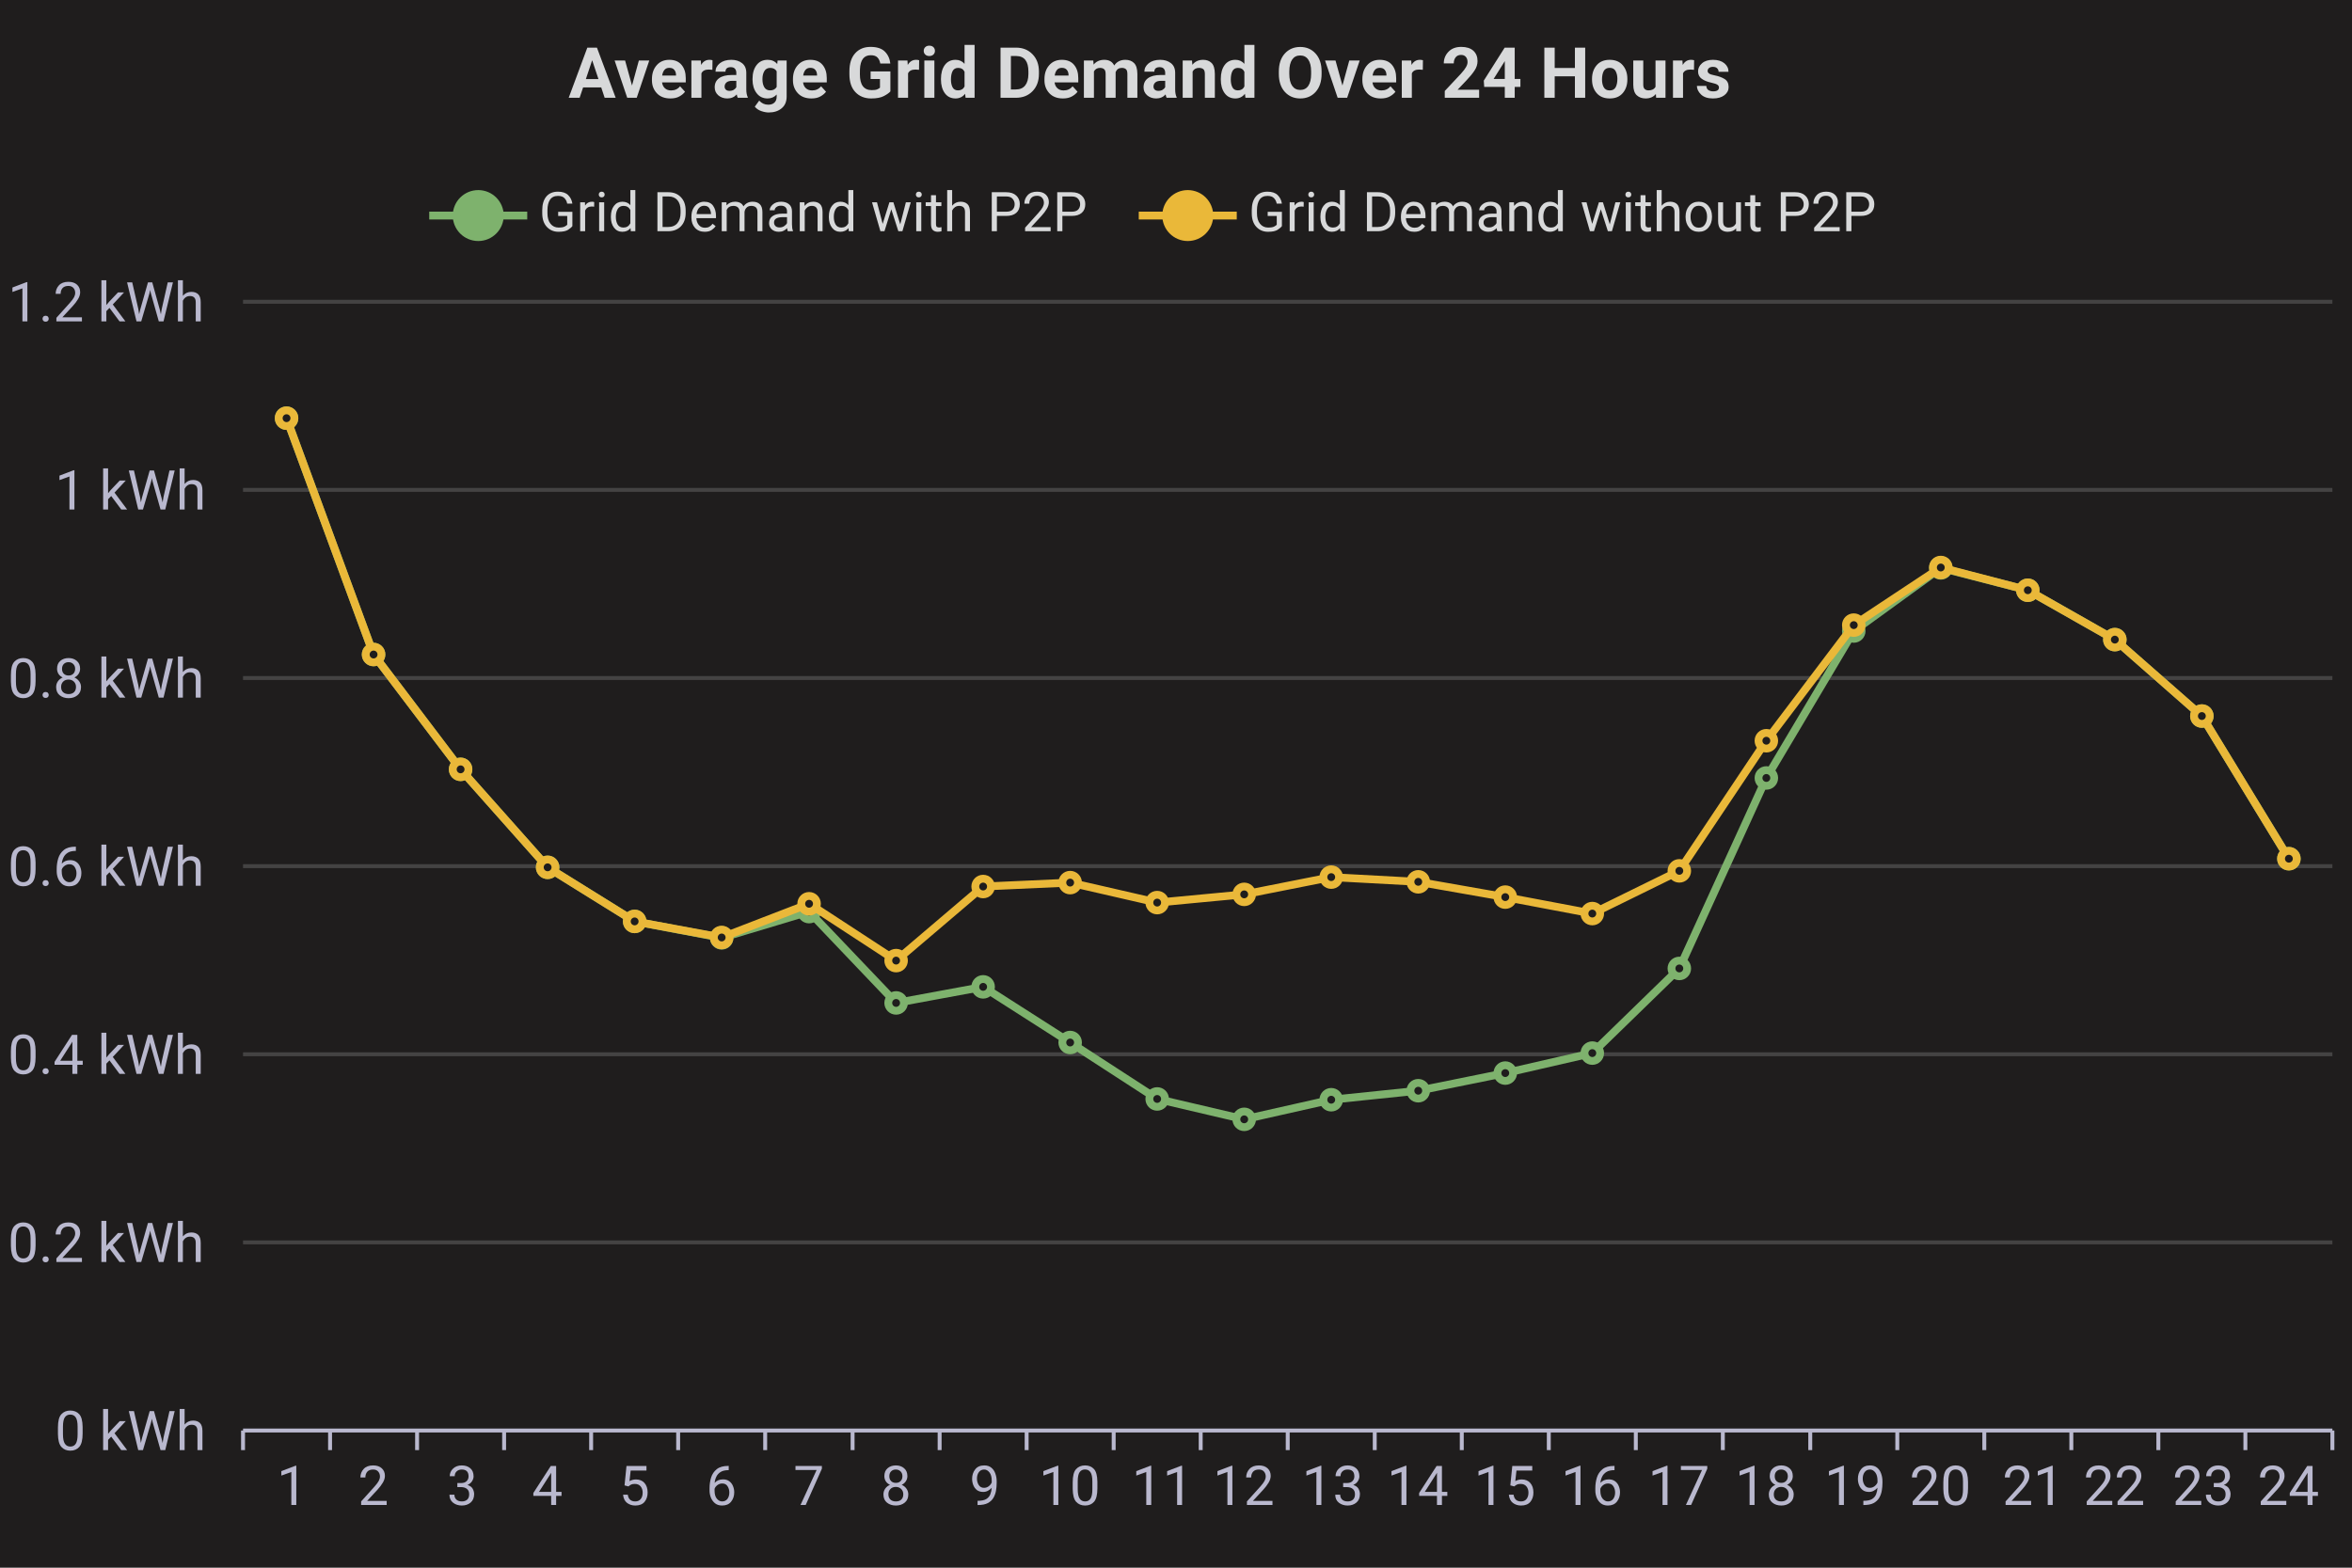
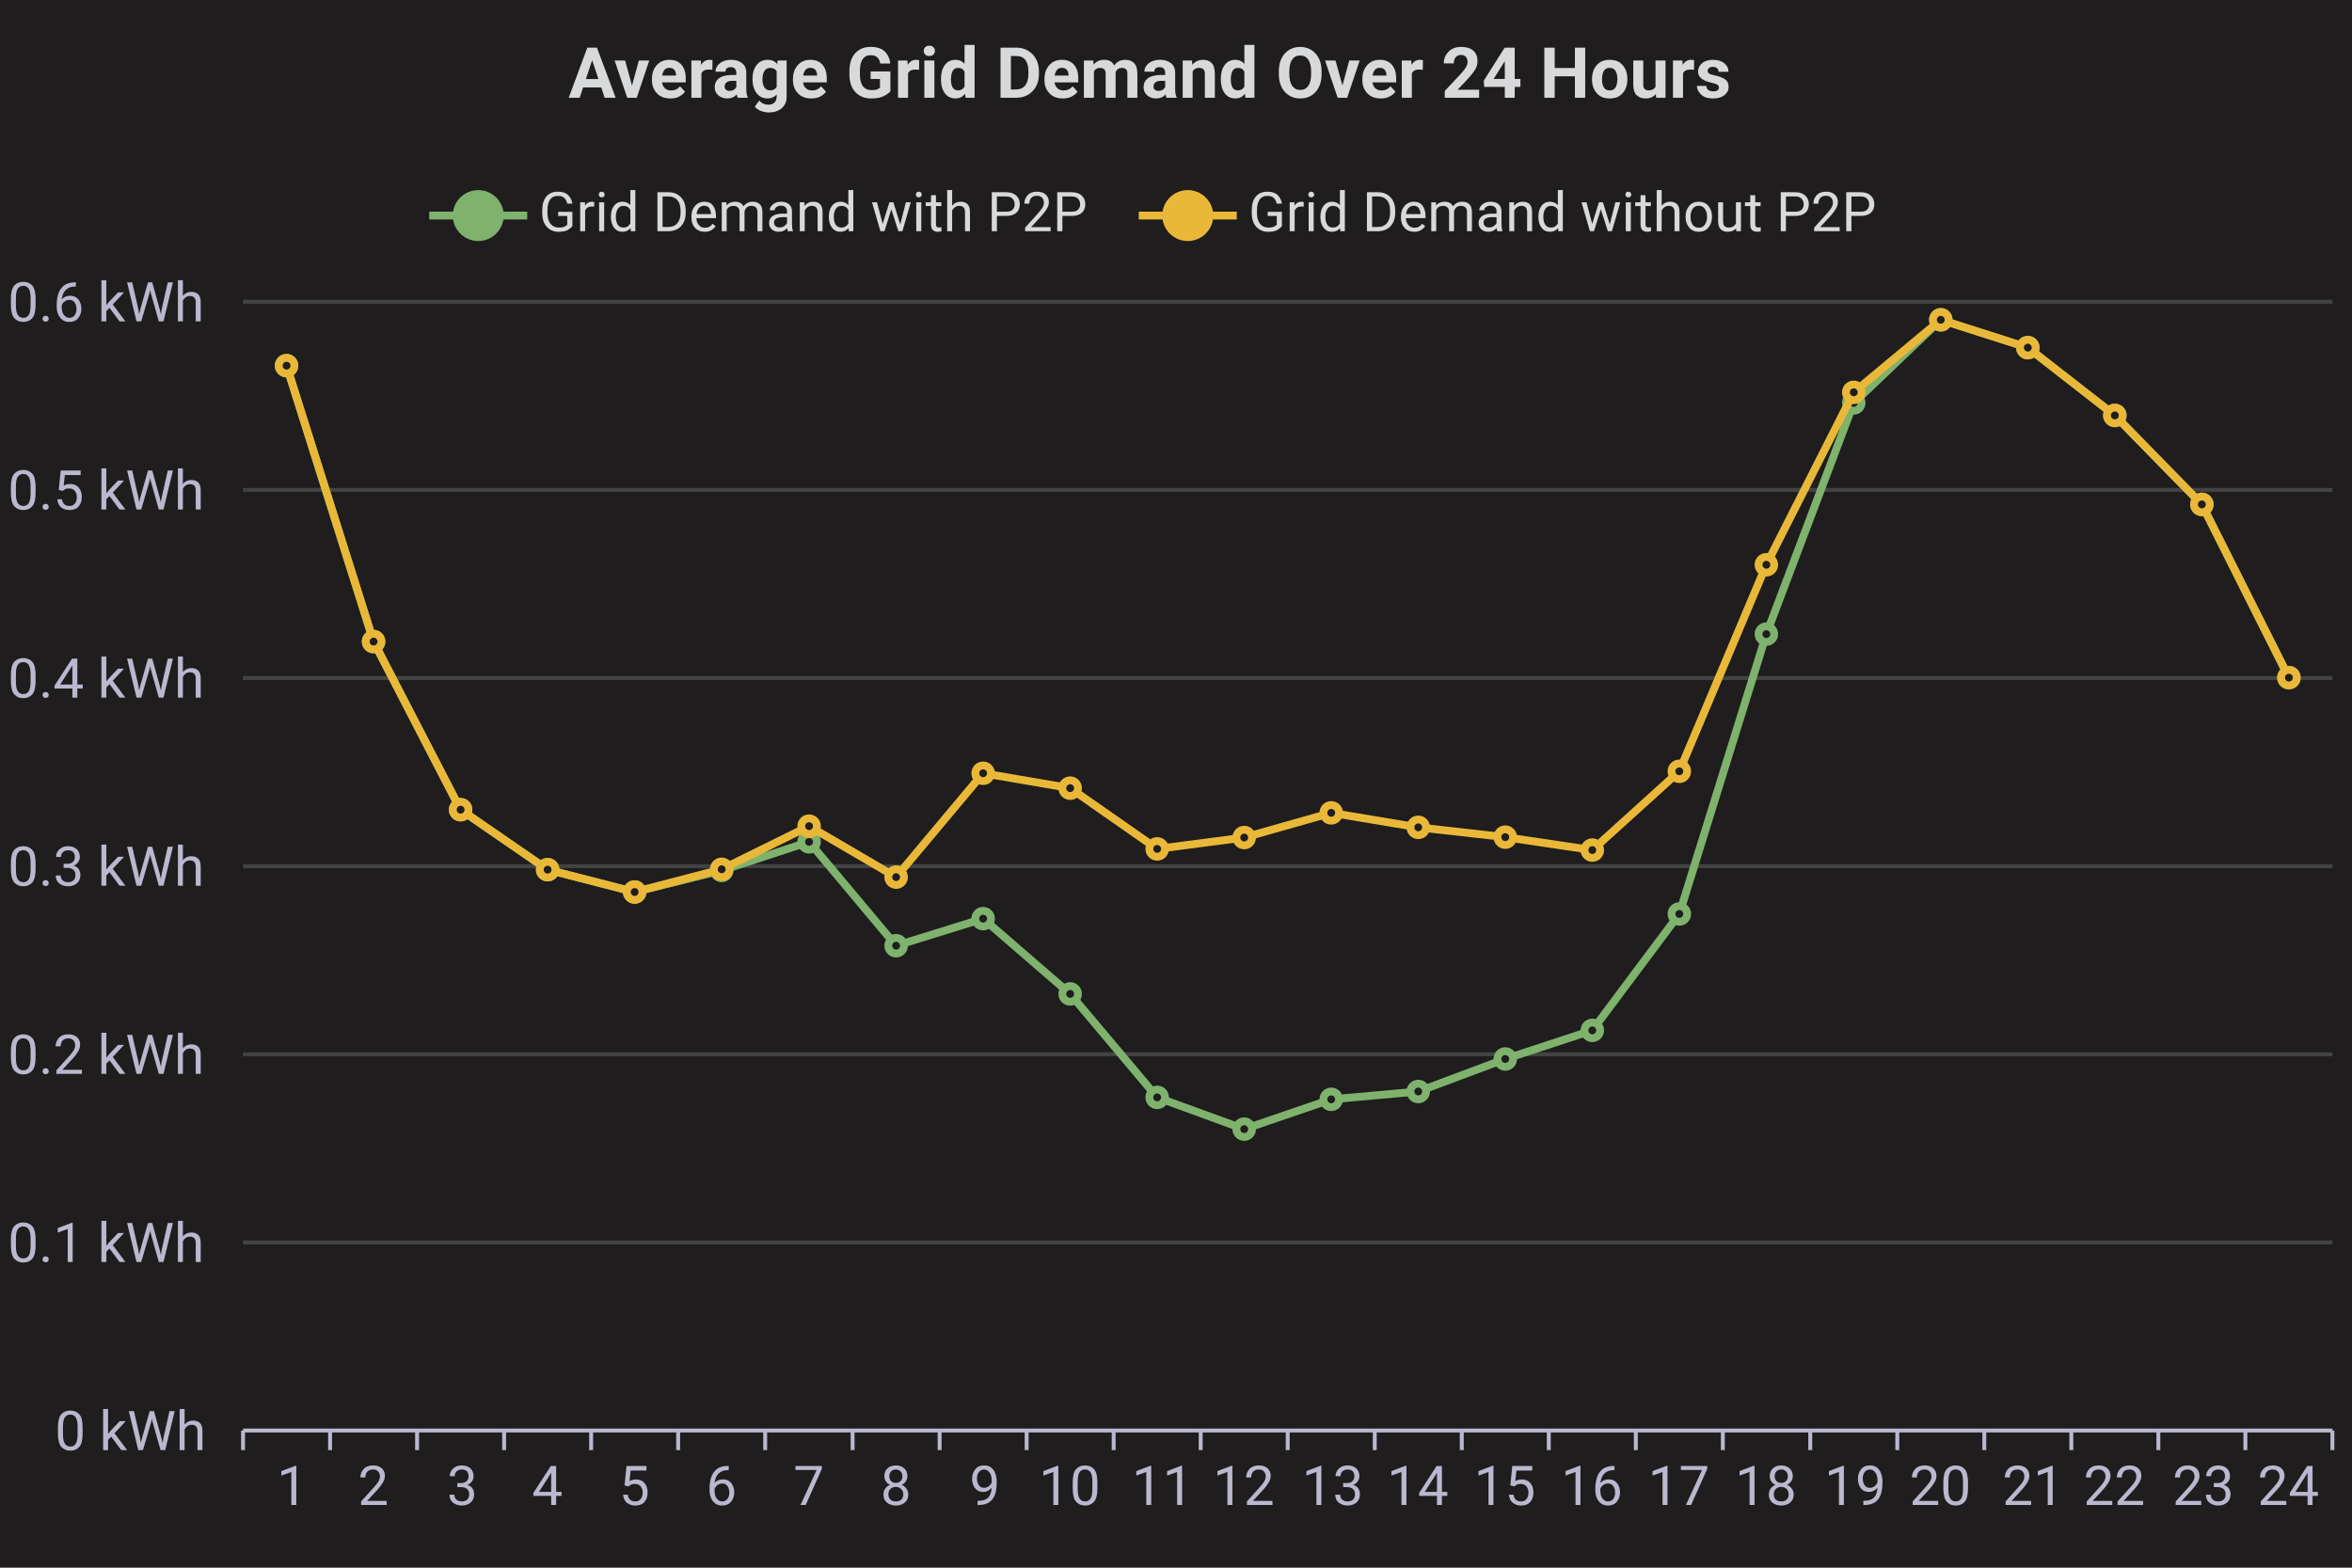
<svg xmlns="http://www.w3.org/2000/svg" width="600" height="400" viewBox="0 0 600 400">
  <rect x="0" y="0" width="600" height="400" fill="#1F1D1D" />
  <text font-size="18" x="145" y="5" dy="15" font-weight="bold" dominant-baseline="middle" font-family="Roboto" fill="#D8D9DA">
Average Grid Demand Over 24 Hours
</text>
  <g>
    <line stroke-width="2" x1="109.5" y1="55" x2="134.5" y2="55" stroke="#7EB26D" />
    <circle cx="122" cy="55" r="5.5" stroke-width="2" stroke="#7EB26D" fill="#7EB26D" />
    <text font-size="14" x="137.5" y="59" font-family="Roboto" fill="#D8D9DA">
Grid Demand with P2P
</text>
  </g>
  <g>
    <line stroke-width="2" x1="290.5" y1="55" x2="315.5" y2="55" stroke="#EAB839" />
    <circle cx="303" cy="55" r="5.5" stroke-width="2" stroke="#EAB839" fill="#EAB839" />
    <text font-size="14" x="318.5" y="59" font-family="Roboto" fill="#D8D9DA">
Grid Demand without P2P
</text>
  </g>
  <g stroke="#444343">
    <line stroke-width="1" x1="62" y1="77" x2="595" y2="77" />
    <line stroke-width="1" x1="62" y1="125" x2="595" y2="125" />
    <line stroke-width="1" x1="62" y1="173" x2="595" y2="173" />
    <line stroke-width="1" x1="62" y1="221" x2="595" y2="221" />
    <line stroke-width="1" x1="62" y1="269" x2="595" y2="269" />
    <line stroke-width="1" x1="62" y1="317" x2="595" y2="317" />
  </g>
  <g>
    <text font-size="14" x="2" y="82" font-family="Roboto" fill="#B9B8CE">
- 1.2 kWh
- </text>
-     <text font-size="14" x="14" y="130" font-family="Roboto" fill="#B9B8CE">
- 1 kWh
+ 0.6 kWh
+ </text>
+     <text font-size="14" x="2" y="130" font-family="Roboto" fill="#B9B8CE">
+ 0.5 kWh
</text>
    <text font-size="14" x="2" y="178" font-family="Roboto" fill="#B9B8CE">
- 0.8 kWh
+ 0.4 kWh
</text>
    <text font-size="14" x="2" y="226" font-family="Roboto" fill="#B9B8CE">
- 0.6 kWh
+ 0.3 kWh
</text>
    <text font-size="14" x="2" y="274" font-family="Roboto" fill="#B9B8CE">
- 0.4 kWh
+ 0.2 kWh
</text>
    <text font-size="14" x="2" y="322" font-family="Roboto" fill="#B9B8CE">
- 0.2 kWh
+ 0.1 kWh
</text>
    <text font-size="14" x="14" y="370" font-family="Roboto" fill="#B9B8CE">
0 kWh
</text>
  </g>
  <g>
    <g stroke="#B9B8CE">
      <line stroke-width="1" x1="62" y1="365" x2="595" y2="365" />
      <line stroke-width="1" x1="62" y1="365" x2="62" y2="370" />
      <line stroke-width="1" x1="84.2" y1="365" x2="84.2" y2="370" />
      <line stroke-width="1" x1="106.4" y1="365" x2="106.4" y2="370" />
      <line stroke-width="1" x1="128.6" y1="365" x2="128.6" y2="370" />
      <line stroke-width="1" x1="150.8" y1="365" x2="150.8" y2="370" />
      <line stroke-width="1" x1="173" y1="365" x2="173" y2="370" />
      <line stroke-width="1" x1="195.2" y1="365" x2="195.2" y2="370" />
      <line stroke-width="1" x1="217.5" y1="365" x2="217.5" y2="370" />
      <line stroke-width="1" x1="239.7" y1="365" x2="239.7" y2="370" />
      <line stroke-width="1" x1="261.9" y1="365" x2="261.9" y2="370" />
      <line stroke-width="1" x1="284.1" y1="365" x2="284.1" y2="370" />
      <line stroke-width="1" x1="306.3" y1="365" x2="306.3" y2="370" />
      <line stroke-width="1" x1="328.5" y1="365" x2="328.5" y2="370" />
      <line stroke-width="1" x1="350.7" y1="365" x2="350.7" y2="370" />
      <line stroke-width="1" x1="372.9" y1="365" x2="372.9" y2="370" />
      <line stroke-width="1" x1="395.1" y1="365" x2="395.1" y2="370" />
      <line stroke-width="1" x1="417.3" y1="365" x2="417.3" y2="370" />
      <line stroke-width="1" x1="439.5" y1="365" x2="439.5" y2="370" />
      <line stroke-width="1" x1="461.8" y1="365" x2="461.8" y2="370" />
      <line stroke-width="1" x1="484" y1="365" x2="484" y2="370" />
      <line stroke-width="1" x1="506.2" y1="365" x2="506.2" y2="370" />
      <line stroke-width="1" x1="528.4" y1="365" x2="528.4" y2="370" />
      <line stroke-width="1" x1="550.6" y1="365" x2="550.6" y2="370" />
      <line stroke-width="1" x1="572.8" y1="365" x2="572.8" y2="370" />
      <line stroke-width="1" x1="595" y1="365" x2="595" y2="370" />
    </g>
    <text font-size="14" x="70.6" y="384" font-family="Roboto" fill="#B9B8CE">
1
</text>
    <text font-size="14" x="91.3" y="384" font-family="Roboto" fill="#B9B8CE">
2
</text>
    <text font-size="14" x="114" y="384" font-family="Roboto" fill="#B9B8CE">
3
</text>
    <text font-size="14" x="135.7" y="384" font-family="Roboto" fill="#B9B8CE">
4
</text>
    <text font-size="14" x="157.9" y="384" font-family="Roboto" fill="#B9B8CE">
5
</text>
    <text font-size="14" x="180.1" y="384" font-family="Roboto" fill="#B9B8CE">
6
</text>
    <text font-size="14" x="202.4" y="384" font-family="Roboto" fill="#B9B8CE">
7
</text>
    <text font-size="14" x="224.6" y="384" font-family="Roboto" fill="#B9B8CE">
8
</text>
    <text font-size="14" x="247.3" y="384" font-family="Roboto" fill="#B9B8CE">
9
</text>
    <text font-size="14" x="265" y="384" font-family="Roboto" fill="#B9B8CE">
10
</text>
    <text font-size="14" x="288.7" y="384" font-family="Roboto" fill="#B9B8CE">
11
</text>
    <text font-size="14" x="309.4" y="384" font-family="Roboto" fill="#B9B8CE">
12
</text>
    <text font-size="14" x="332.1" y="384" font-family="Roboto" fill="#B9B8CE">
13
</text>
    <text font-size="14" x="353.8" y="384" font-family="Roboto" fill="#B9B8CE">
14
</text>
    <text font-size="14" x="376" y="384" font-family="Roboto" fill="#B9B8CE">
15
</text>
    <text font-size="14" x="398.2" y="384" font-family="Roboto" fill="#B9B8CE">
16
</text>
    <text font-size="14" x="420.4" y="384" font-family="Roboto" fill="#B9B8CE">
17
</text>
    <text font-size="14" x="442.6" y="384" font-family="Roboto" fill="#B9B8CE">
18
</text>
    <text font-size="14" x="465.4" y="384" font-family="Roboto" fill="#B9B8CE">
19
</text>
    <text font-size="14" x="487.1" y="384" font-family="Roboto" fill="#B9B8CE">
20
</text>
    <text font-size="14" x="510.8" y="384" font-family="Roboto" fill="#B9B8CE">
21
</text>
    <text font-size="14" x="531.5" y="384" font-family="Roboto" fill="#B9B8CE">
22
</text>
    <text font-size="14" x="554.2" y="384" font-family="Roboto" fill="#B9B8CE">
23
</text>
    <text font-size="14" x="575.9" y="384" font-family="Roboto" fill="#B9B8CE">
24
</text>
  </g>
  <g>
-     <path d="M 73.1 106.7 L 95.3 167 L 117.5 196.3 L 139.7 221.3 L 161.9 235.1 L 184.1 239.3 L 206.4 232.6 L 228.6 255.9 L 250.8 251.8 L 273 266 L 295.2 280.4 L 317.4 285.6 L 339.6 280.6 L 361.8 278.3 L 384 273.8 L 406.2 268.7 L 428.4 247.1 L 450.6 198.5 L 472.9 161 L 495.1 144.9 L 517.3 150.6 L 539.5 163.2 L 561.7 182.7 L 583.9 219.1" stroke-width="2" fill="none" stroke="#7EB26D" />
-     <circle cx="73.1" cy="106.7" r="2" stroke-width="2" stroke="#7EB26D" fill="#1F1D1D" />
-     <circle cx="95.3" cy="167" r="2" stroke-width="2" stroke="#7EB26D" fill="#1F1D1D" />
-     <circle cx="117.5" cy="196.3" r="2" stroke-width="2" stroke="#7EB26D" fill="#1F1D1D" />
-     <circle cx="139.7" cy="221.3" r="2" stroke-width="2" stroke="#7EB26D" fill="#1F1D1D" />
-     <circle cx="161.9" cy="235.1" r="2" stroke-width="2" stroke="#7EB26D" fill="#1F1D1D" />
-     <circle cx="184.1" cy="239.3" r="2" stroke-width="2" stroke="#7EB26D" fill="#1F1D1D" />
-     <circle cx="206.4" cy="232.6" r="2" stroke-width="2" stroke="#7EB26D" fill="#1F1D1D" />
-     <circle cx="228.6" cy="255.9" r="2" stroke-width="2" stroke="#7EB26D" fill="#1F1D1D" />
-     <circle cx="250.8" cy="251.8" r="2" stroke-width="2" stroke="#7EB26D" fill="#1F1D1D" />
-     <circle cx="273" cy="266" r="2" stroke-width="2" stroke="#7EB26D" fill="#1F1D1D" />
-     <circle cx="295.2" cy="280.4" r="2" stroke-width="2" stroke="#7EB26D" fill="#1F1D1D" />
-     <circle cx="317.4" cy="285.6" r="2" stroke-width="2" stroke="#7EB26D" fill="#1F1D1D" />
-     <circle cx="339.6" cy="280.6" r="2" stroke-width="2" stroke="#7EB26D" fill="#1F1D1D" />
-     <circle cx="361.8" cy="278.3" r="2" stroke-width="2" stroke="#7EB26D" fill="#1F1D1D" />
-     <circle cx="384" cy="273.8" r="2" stroke-width="2" stroke="#7EB26D" fill="#1F1D1D" />
-     <circle cx="406.2" cy="268.7" r="2" stroke-width="2" stroke="#7EB26D" fill="#1F1D1D" />
-     <circle cx="428.4" cy="247.1" r="2" stroke-width="2" stroke="#7EB26D" fill="#1F1D1D" />
-     <circle cx="450.6" cy="198.5" r="2" stroke-width="2" stroke="#7EB26D" fill="#1F1D1D" />
-     <circle cx="472.9" cy="161" r="2" stroke-width="2" stroke="#7EB26D" fill="#1F1D1D" />
-     <circle cx="495.1" cy="144.9" r="2" stroke-width="2" stroke="#7EB26D" fill="#1F1D1D" />
-     <circle cx="517.3" cy="150.6" r="2" stroke-width="2" stroke="#7EB26D" fill="#1F1D1D" />
-     <circle cx="539.5" cy="163.2" r="2" stroke-width="2" stroke="#7EB26D" fill="#1F1D1D" />
-     <circle cx="561.7" cy="182.7" r="2" stroke-width="2" stroke="#7EB26D" fill="#1F1D1D" />
-     <circle cx="583.9" cy="219.1" r="2" stroke-width="2" stroke="#7EB26D" fill="#1F1D1D" />
-   </g>
-   <g>
-     <path d="M 73.1 106.7 L 95.3 167 L 117.5 196.3 L 139.7 221.3 L 161.9 235.1 L 184.1 239.2 L 206.4 230.6 L 228.6 245.1 L 250.8 226.2 L 273 225.2 L 295.2 230.3 L 317.4 228.2 L 339.6 223.8 L 361.8 225 L 384 228.9 L 406.2 233.1 L 428.4 222.2 L 450.6 189 L 472.9 159.5 L 495.1 144.8 L 517.3 150.6 L 539.5 163.2 L 561.7 182.7 L 583.9 219.1" stroke-width="2" fill="none" stroke="#EAB839" />
-     <circle cx="73.1" cy="106.7" r="2" stroke-width="2" stroke="#EAB839" fill="#1F1D1D" />
-     <circle cx="95.3" cy="167" r="2" stroke-width="2" stroke="#EAB839" fill="#1F1D1D" />
-     <circle cx="117.5" cy="196.3" r="2" stroke-width="2" stroke="#EAB839" fill="#1F1D1D" />
-     <circle cx="139.7" cy="221.3" r="2" stroke-width="2" stroke="#EAB839" fill="#1F1D1D" />
-     <circle cx="161.9" cy="235.1" r="2" stroke-width="2" stroke="#EAB839" fill="#1F1D1D" />
-     <circle cx="184.1" cy="239.2" r="2" stroke-width="2" stroke="#EAB839" fill="#1F1D1D" />
-     <circle cx="206.4" cy="230.6" r="2" stroke-width="2" stroke="#EAB839" fill="#1F1D1D" />
-     <circle cx="228.6" cy="245.1" r="2" stroke-width="2" stroke="#EAB839" fill="#1F1D1D" />
-     <circle cx="250.8" cy="226.2" r="2" stroke-width="2" stroke="#EAB839" fill="#1F1D1D" />
-     <circle cx="273" cy="225.2" r="2" stroke-width="2" stroke="#EAB839" fill="#1F1D1D" />
-     <circle cx="295.2" cy="230.3" r="2" stroke-width="2" stroke="#EAB839" fill="#1F1D1D" />
-     <circle cx="317.4" cy="228.2" r="2" stroke-width="2" stroke="#EAB839" fill="#1F1D1D" />
-     <circle cx="339.6" cy="223.8" r="2" stroke-width="2" stroke="#EAB839" fill="#1F1D1D" />
-     <circle cx="361.8" cy="225" r="2" stroke-width="2" stroke="#EAB839" fill="#1F1D1D" />
-     <circle cx="384" cy="228.9" r="2" stroke-width="2" stroke="#EAB839" fill="#1F1D1D" />
-     <circle cx="406.2" cy="233.1" r="2" stroke-width="2" stroke="#EAB839" fill="#1F1D1D" />
-     <circle cx="428.4" cy="222.2" r="2" stroke-width="2" stroke="#EAB839" fill="#1F1D1D" />
-     <circle cx="450.6" cy="189" r="2" stroke-width="2" stroke="#EAB839" fill="#1F1D1D" />
-     <circle cx="472.9" cy="159.5" r="2" stroke-width="2" stroke="#EAB839" fill="#1F1D1D" />
-     <circle cx="495.1" cy="144.8" r="2" stroke-width="2" stroke="#EAB839" fill="#1F1D1D" />
-     <circle cx="517.3" cy="150.6" r="2" stroke-width="2" stroke="#EAB839" fill="#1F1D1D" />
-     <circle cx="539.5" cy="163.2" r="2" stroke-width="2" stroke="#EAB839" fill="#1F1D1D" />
-     <circle cx="561.7" cy="182.7" r="2" stroke-width="2" stroke="#EAB839" fill="#1F1D1D" />
-     <circle cx="583.9" cy="219.1" r="2" stroke-width="2" stroke="#EAB839" fill="#1F1D1D" />
+     <path d="M 73.1 93.3 L 95.3 163.7 L 117.5 206.6 L 139.7 221.9 L 161.9 227.6 L 184.1 222.1 L 206.4 214.8 L 228.6 241.3 L 250.8 234.4 L 273 253.6 L 295.2 280 L 317.4 288.1 L 339.6 280.5 L 361.8 278.5 L 384 270.2 L 406.2 262.9 L 428.4 233.2 L 450.6 161.8 L 472.9 102.8 L 495.1 81.6 L 517.3 88.7 L 539.5 106 L 561.7 128.7 L 583.9 172.9" stroke-width="2" fill="none" stroke="#7EB26D" />
+     <circle cx="73.1" cy="93.3" r="2" stroke-width="2" stroke="#7EB26D" fill="#1F1D1D" />
+     <circle cx="95.3" cy="163.7" r="2" stroke-width="2" stroke="#7EB26D" fill="#1F1D1D" />
+     <circle cx="117.5" cy="206.6" r="2" stroke-width="2" stroke="#7EB26D" fill="#1F1D1D" />
+     <circle cx="139.7" cy="221.9" r="2" stroke-width="2" stroke="#7EB26D" fill="#1F1D1D" />
+     <circle cx="161.9" cy="227.6" r="2" stroke-width="2" stroke="#7EB26D" fill="#1F1D1D" />
+     <circle cx="184.1" cy="222.1" r="2" stroke-width="2" stroke="#7EB26D" fill="#1F1D1D" />
+     <circle cx="206.4" cy="214.8" r="2" stroke-width="2" stroke="#7EB26D" fill="#1F1D1D" />
+     <circle cx="228.6" cy="241.3" r="2" stroke-width="2" stroke="#7EB26D" fill="#1F1D1D" />
+     <circle cx="250.8" cy="234.4" r="2" stroke-width="2" stroke="#7EB26D" fill="#1F1D1D" />
+     <circle cx="273" cy="253.6" r="2" stroke-width="2" stroke="#7EB26D" fill="#1F1D1D" />
+     <circle cx="295.2" cy="280" r="2" stroke-width="2" stroke="#7EB26D" fill="#1F1D1D" />
+     <circle cx="317.4" cy="288.1" r="2" stroke-width="2" stroke="#7EB26D" fill="#1F1D1D" />
+     <circle cx="339.6" cy="280.5" r="2" stroke-width="2" stroke="#7EB26D" fill="#1F1D1D" />
+     <circle cx="361.8" cy="278.5" r="2" stroke-width="2" stroke="#7EB26D" fill="#1F1D1D" />
+     <circle cx="384" cy="270.2" r="2" stroke-width="2" stroke="#7EB26D" fill="#1F1D1D" />
+     <circle cx="406.2" cy="262.9" r="2" stroke-width="2" stroke="#7EB26D" fill="#1F1D1D" />
+     <circle cx="428.4" cy="233.2" r="2" stroke-width="2" stroke="#7EB26D" fill="#1F1D1D" />
+     <circle cx="450.6" cy="161.8" r="2" stroke-width="2" stroke="#7EB26D" fill="#1F1D1D" />
+     <circle cx="472.9" cy="102.8" r="2" stroke-width="2" stroke="#7EB26D" fill="#1F1D1D" />
+     <circle cx="495.1" cy="81.6" r="2" stroke-width="2" stroke="#7EB26D" fill="#1F1D1D" />
+     <circle cx="517.3" cy="88.7" r="2" stroke-width="2" stroke="#7EB26D" fill="#1F1D1D" />
+     <circle cx="539.5" cy="106" r="2" stroke-width="2" stroke="#7EB26D" fill="#1F1D1D" />
+     <circle cx="561.7" cy="128.7" r="2" stroke-width="2" stroke="#7EB26D" fill="#1F1D1D" />
+     <circle cx="583.9" cy="172.9" r="2" stroke-width="2" stroke="#7EB26D" fill="#1F1D1D" />
+   </g>
+   <g>
+     <path d="M 73.1 93.3 L 95.3 163.7 L 117.5 206.6 L 139.7 221.9 L 161.9 227.6 L 184.1 221.8 L 206.4 210.8 L 228.6 223.8 L 250.8 197.3 L 273 201.1 L 295.2 216.6 L 317.4 213.7 L 339.6 207.4 L 361.8 211.1 L 384 213.6 L 406.2 216.9 L 428.4 196.8 L 450.6 144.1 L 472.9 100.1 L 495.1 81.6 L 517.3 88.7 L 539.5 106 L 561.7 128.7 L 583.9 172.9" stroke-width="2" fill="none" stroke="#EAB839" />
+     <circle cx="73.1" cy="93.3" r="2" stroke-width="2" stroke="#EAB839" fill="#1F1D1D" />
+     <circle cx="95.3" cy="163.7" r="2" stroke-width="2" stroke="#EAB839" fill="#1F1D1D" />
+     <circle cx="117.5" cy="206.6" r="2" stroke-width="2" stroke="#EAB839" fill="#1F1D1D" />
+     <circle cx="139.7" cy="221.9" r="2" stroke-width="2" stroke="#EAB839" fill="#1F1D1D" />
+     <circle cx="161.9" cy="227.6" r="2" stroke-width="2" stroke="#EAB839" fill="#1F1D1D" />
+     <circle cx="184.1" cy="221.8" r="2" stroke-width="2" stroke="#EAB839" fill="#1F1D1D" />
+     <circle cx="206.4" cy="210.8" r="2" stroke-width="2" stroke="#EAB839" fill="#1F1D1D" />
+     <circle cx="228.6" cy="223.8" r="2" stroke-width="2" stroke="#EAB839" fill="#1F1D1D" />
+     <circle cx="250.8" cy="197.3" r="2" stroke-width="2" stroke="#EAB839" fill="#1F1D1D" />
+     <circle cx="273" cy="201.1" r="2" stroke-width="2" stroke="#EAB839" fill="#1F1D1D" />
+     <circle cx="295.2" cy="216.6" r="2" stroke-width="2" stroke="#EAB839" fill="#1F1D1D" />
+     <circle cx="317.4" cy="213.7" r="2" stroke-width="2" stroke="#EAB839" fill="#1F1D1D" />
+     <circle cx="339.6" cy="207.4" r="2" stroke-width="2" stroke="#EAB839" fill="#1F1D1D" />
+     <circle cx="361.8" cy="211.1" r="2" stroke-width="2" stroke="#EAB839" fill="#1F1D1D" />
+     <circle cx="384" cy="213.6" r="2" stroke-width="2" stroke="#EAB839" fill="#1F1D1D" />
+     <circle cx="406.2" cy="216.9" r="2" stroke-width="2" stroke="#EAB839" fill="#1F1D1D" />
+     <circle cx="428.4" cy="196.8" r="2" stroke-width="2" stroke="#EAB839" fill="#1F1D1D" />
+     <circle cx="450.6" cy="144.1" r="2" stroke-width="2" stroke="#EAB839" fill="#1F1D1D" />
+     <circle cx="472.9" cy="100.1" r="2" stroke-width="2" stroke="#EAB839" fill="#1F1D1D" />
+     <circle cx="495.1" cy="81.6" r="2" stroke-width="2" stroke="#EAB839" fill="#1F1D1D" />
+     <circle cx="517.3" cy="88.7" r="2" stroke-width="2" stroke="#EAB839" fill="#1F1D1D" />
+     <circle cx="539.5" cy="106" r="2" stroke-width="2" stroke="#EAB839" fill="#1F1D1D" />
+     <circle cx="561.7" cy="128.7" r="2" stroke-width="2" stroke="#EAB839" fill="#1F1D1D" />
+     <circle cx="583.9" cy="172.9" r="2" stroke-width="2" stroke="#EAB839" fill="#1F1D1D" />
  </g>
</svg>
